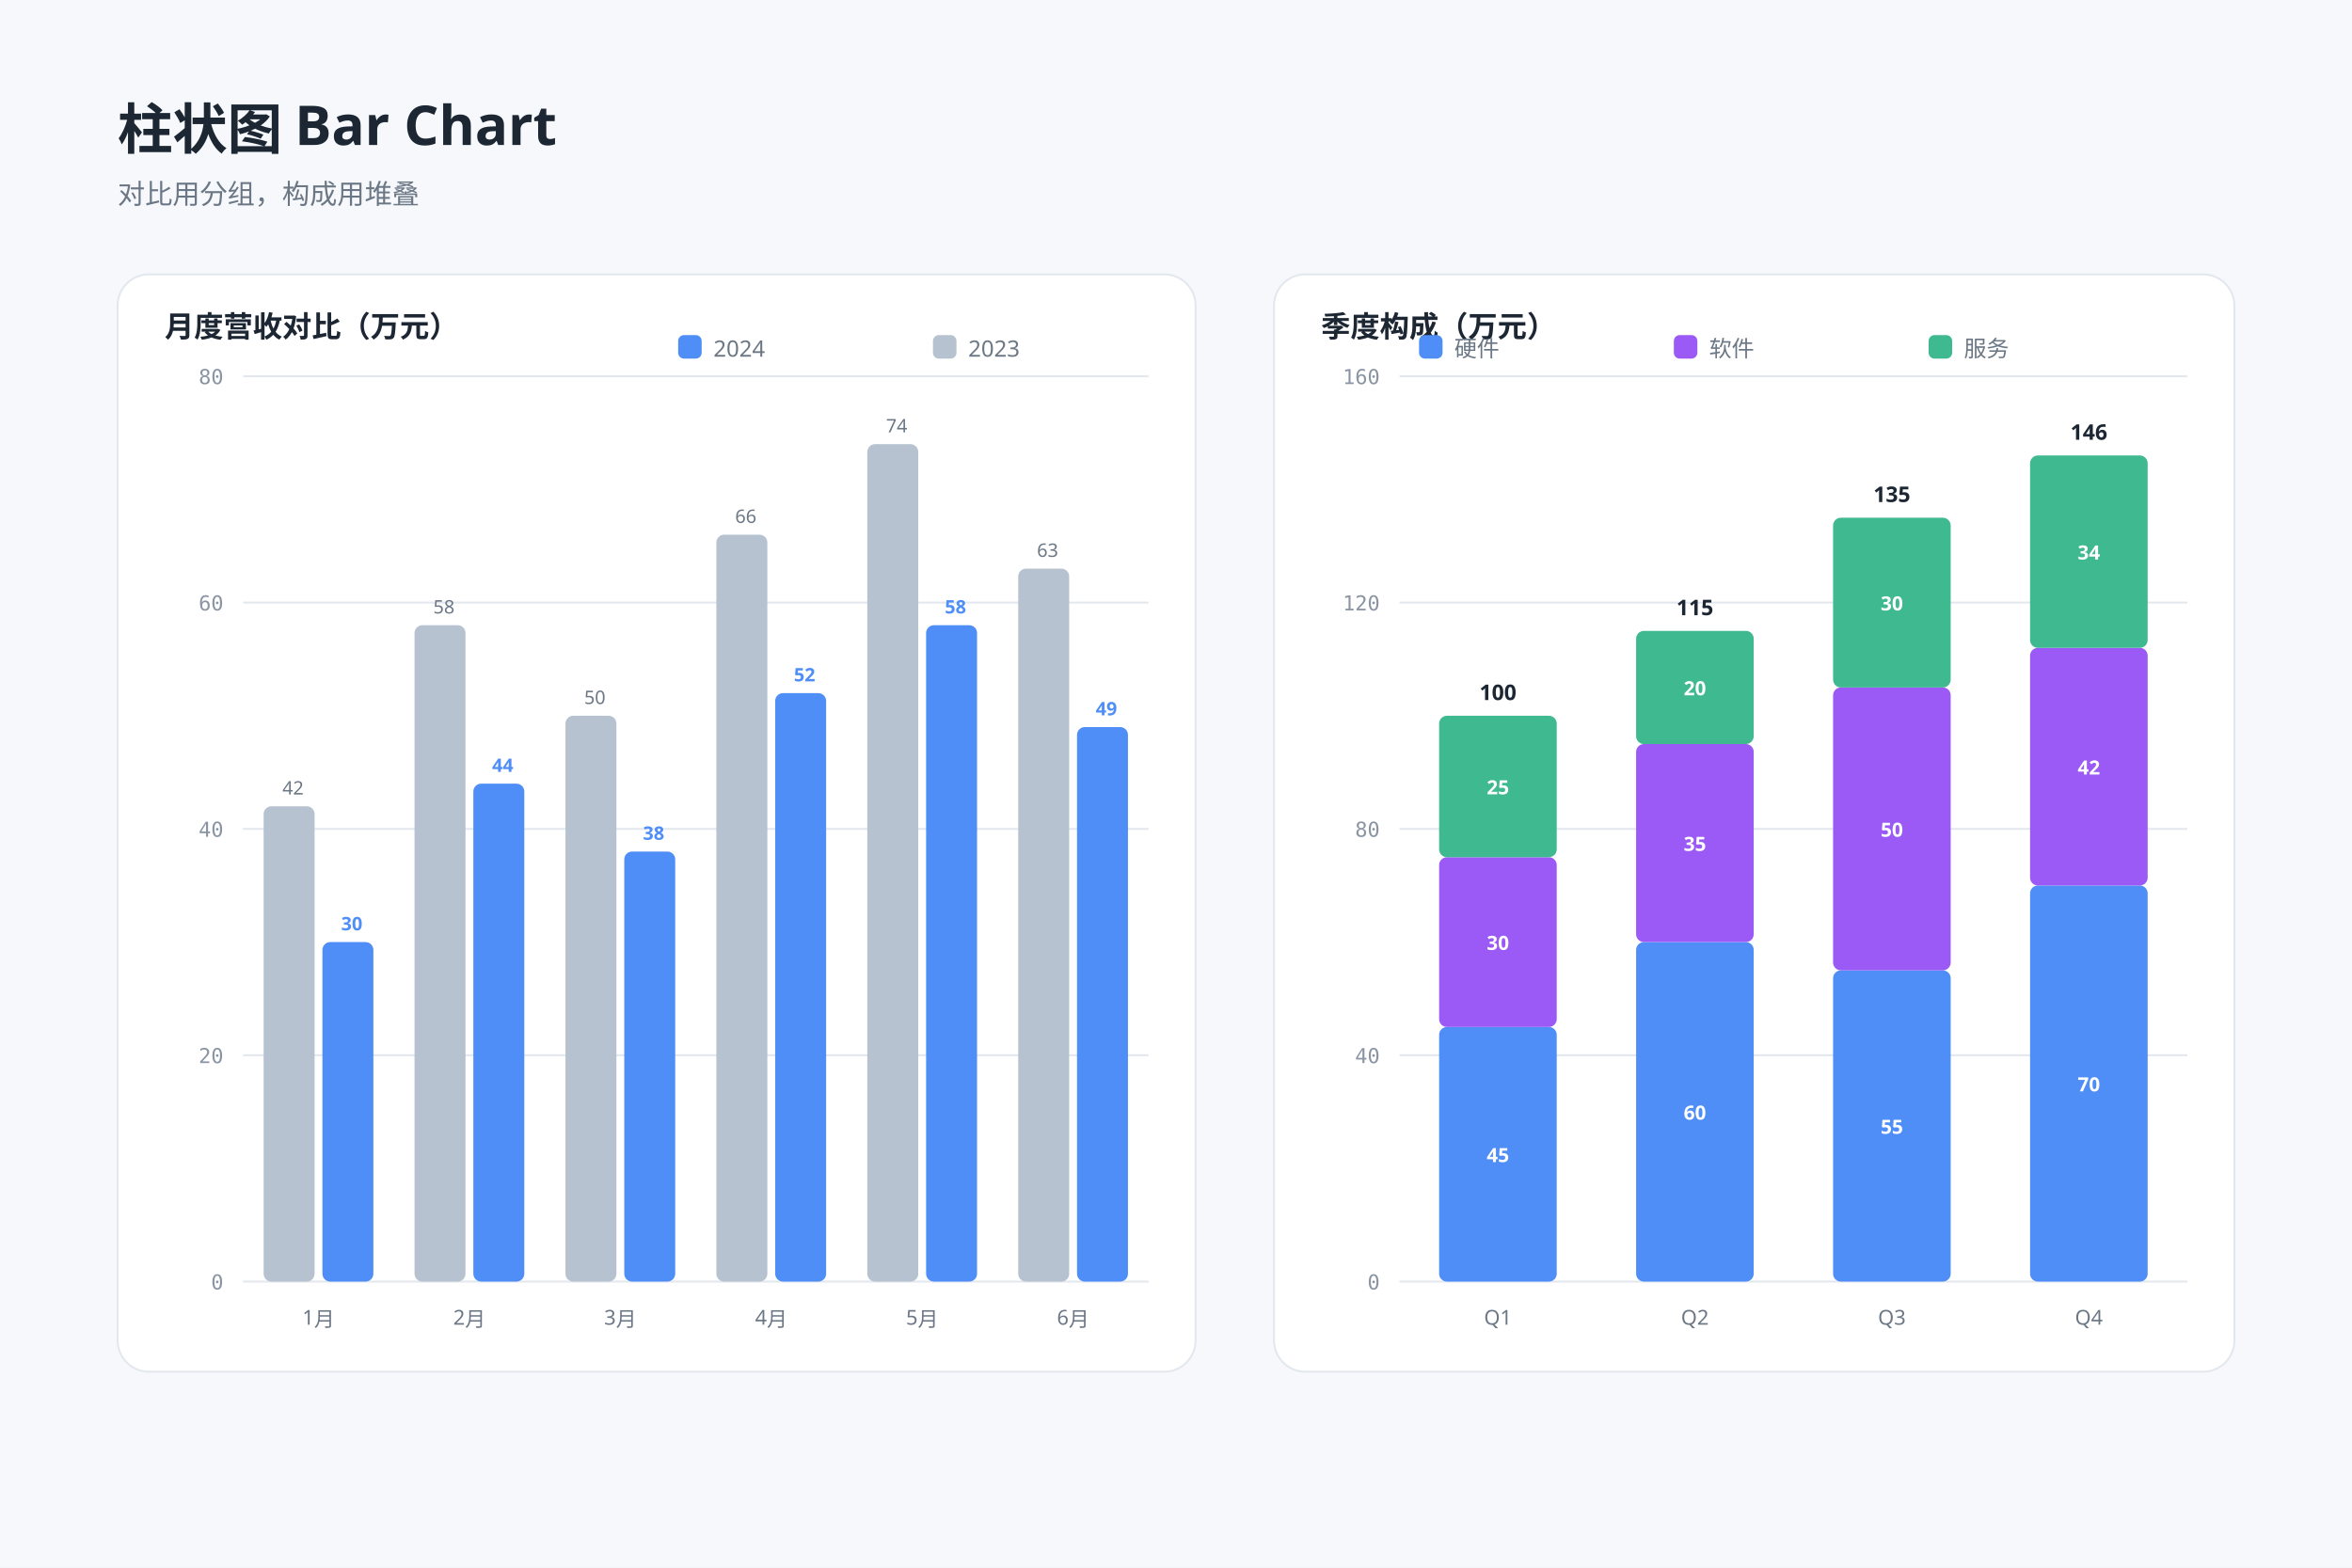
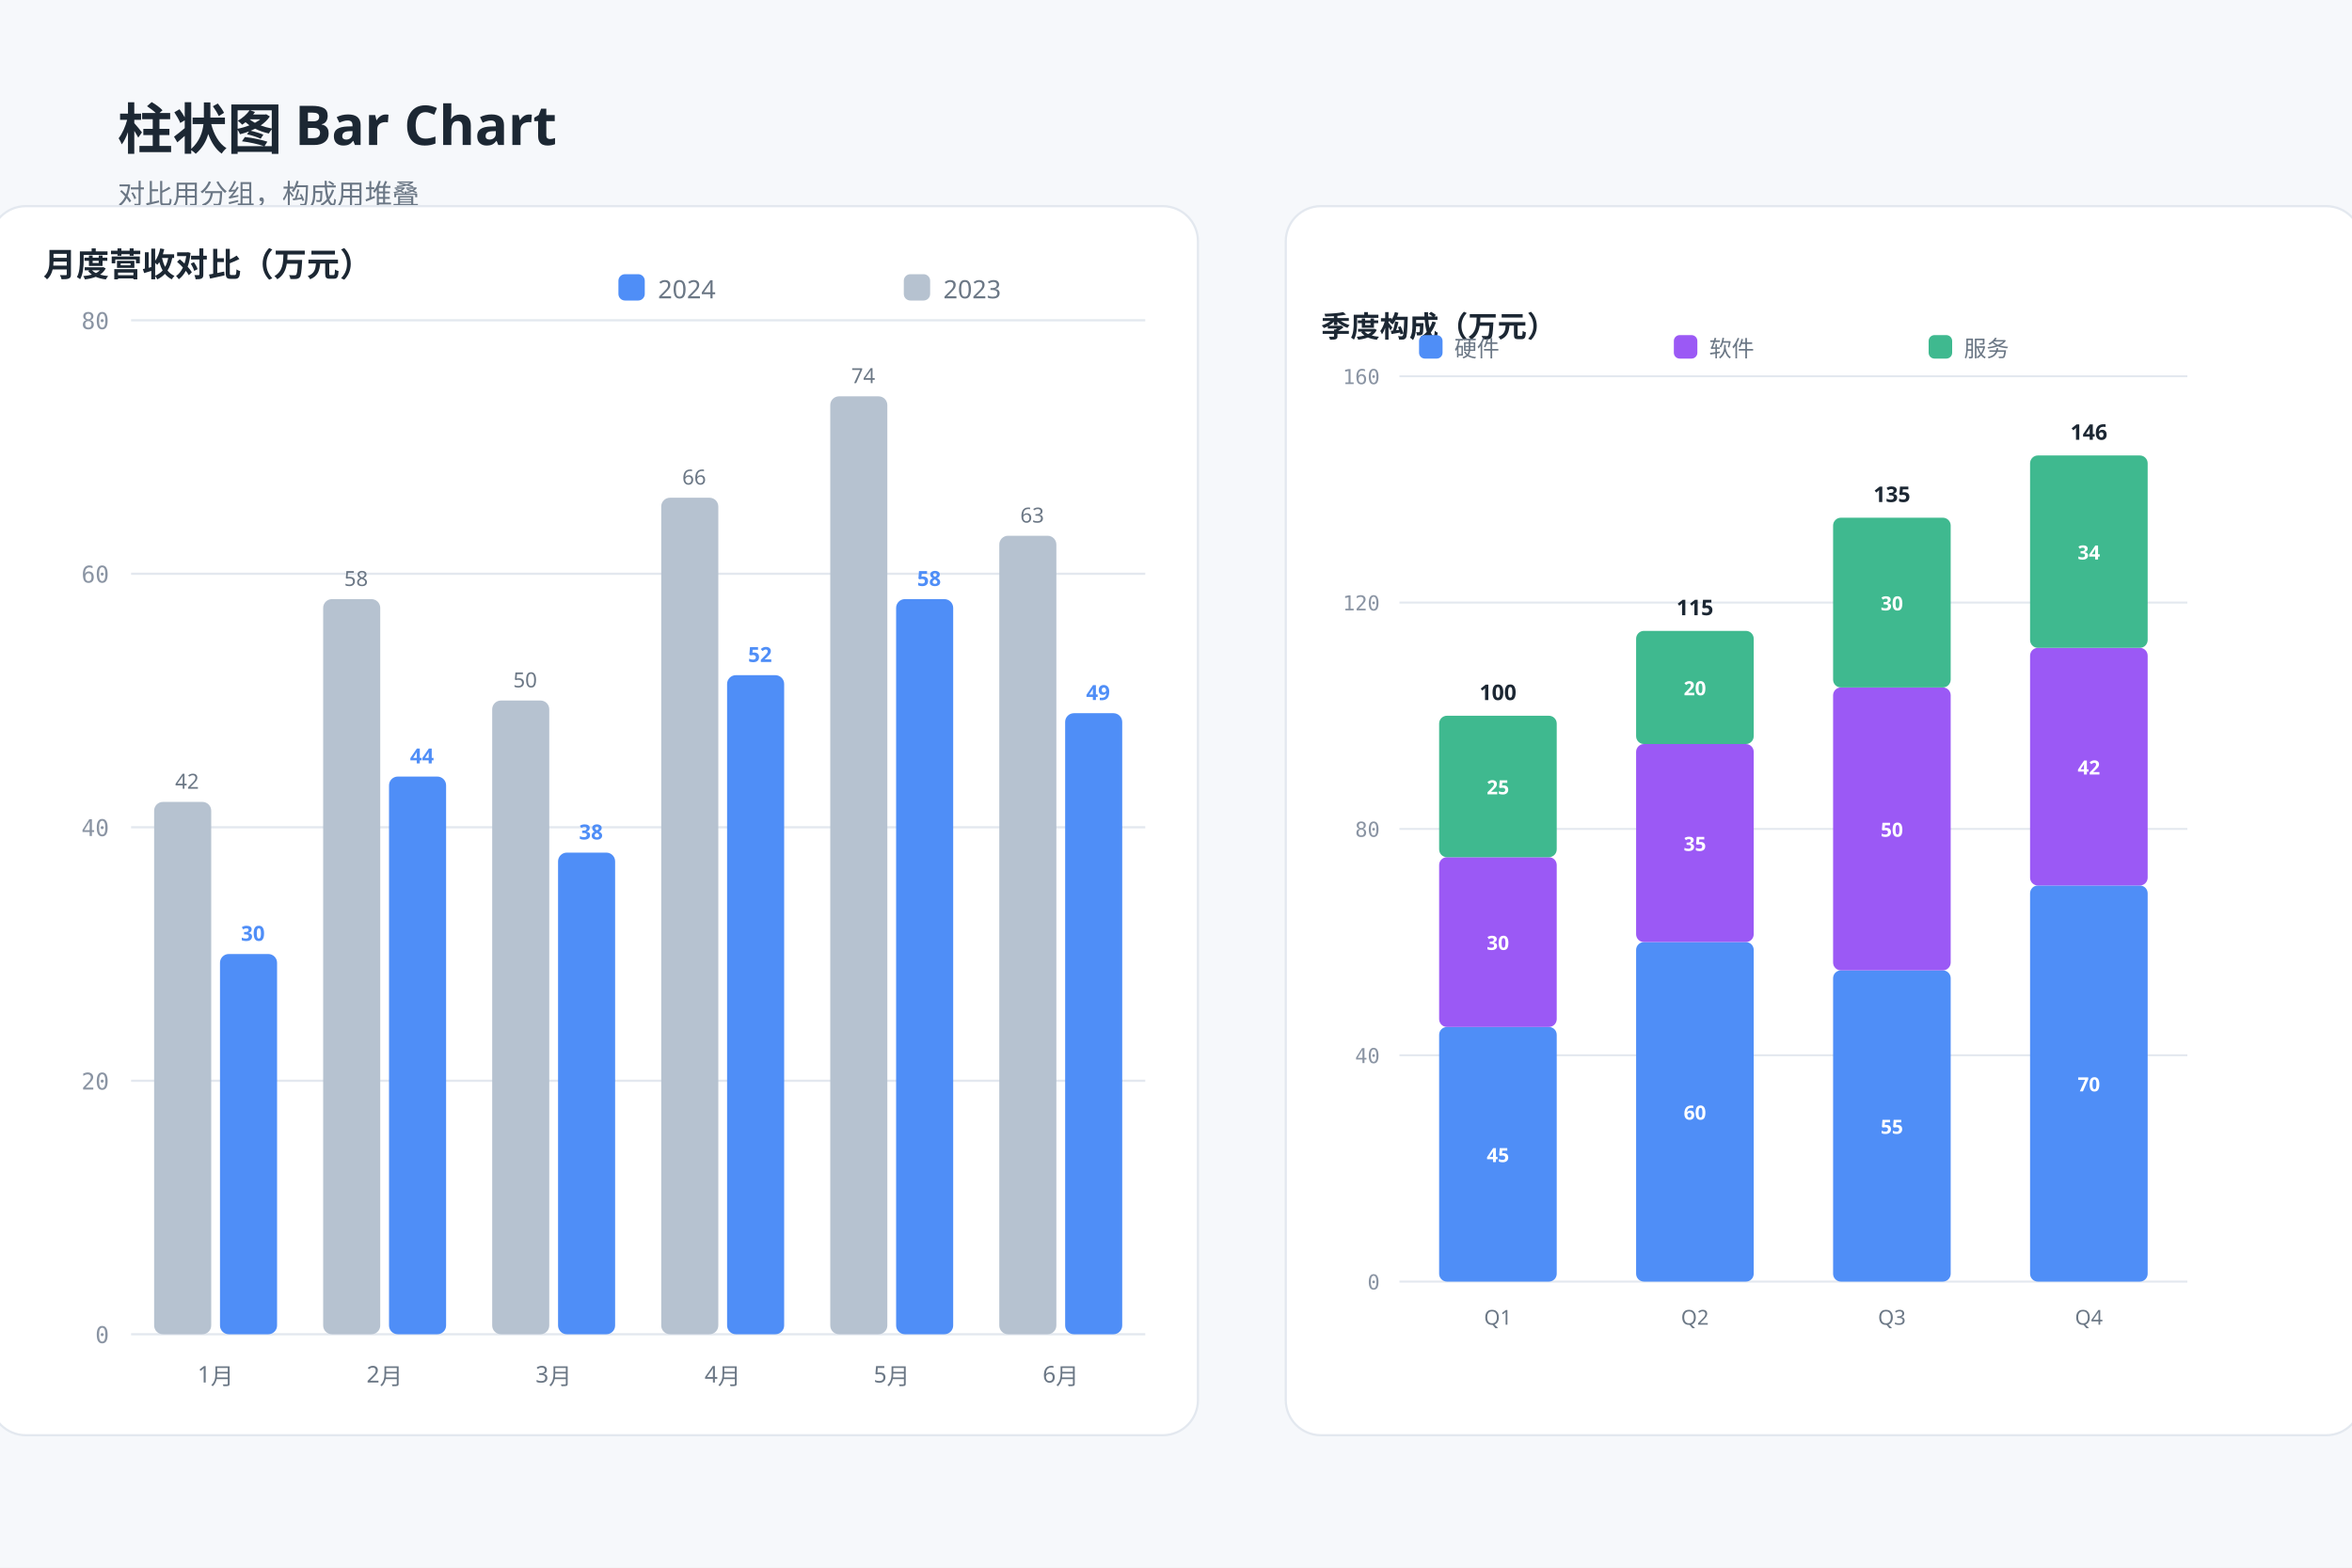
<svg xmlns="http://www.w3.org/2000/svg" width="1200" height="800" viewBox="0 0 1200 800" font-family="PingFang SC, Hiragino Sans GB, Microsoft YaHei, sans-serif">
  <rect width="1200" height="800" fill="#f6f8fb" />
  <text x="60" y="76" font-size="28" font-weight="700" fill="#1c2733">柱状图 Bar Chart</text>
  <text x="60" y="104" font-size="14" fill="#6b7785">对比用分组，构成用堆叠</text>
-   <g>
-     <rect x="60" y="140" width="550" height="560" rx="16" fill="#ffffff" stroke="#e3e8ef" />
-   </g>
-   <text x="84" y="172" font-size="15" fill="#1c2733" text-anchor="start" font-weight="700">月度营收对比（万元）</text>
-   <line x1="124" y1="654" x2="586" y2="654" stroke="#e3e8ef" />
-   <text x="114" y="658" font-size="10.5" fill="#8a94a3" text-anchor="end" font-family="SFMono-Regular, Menlo, monospace">0</text>
-   <line x1="124" y1="538.5" x2="586" y2="538.5" stroke="#e3e8ef" />
-   <text x="114" y="542.5" font-size="10.5" fill="#8a94a3" text-anchor="end" font-family="SFMono-Regular, Menlo, monospace">20</text>
-   <line x1="124" y1="423" x2="586" y2="423" stroke="#e3e8ef" />
-   <text x="114" y="427" font-size="10.5" fill="#8a94a3" text-anchor="end" font-family="SFMono-Regular, Menlo, monospace">40</text>
-   <line x1="124" y1="307.5" x2="586" y2="307.5" stroke="#e3e8ef" />
-   <text x="114" y="311.5" font-size="10.5" fill="#8a94a3" text-anchor="end" font-family="SFMono-Regular, Menlo, monospace">60</text>
-   <line x1="124" y1="192" x2="586" y2="192" stroke="#e3e8ef" />
-   <text x="114" y="196" font-size="10.5" fill="#8a94a3" text-anchor="end" font-family="SFMono-Regular, Menlo, monospace">80</text>
-   <text x="162.5" y="676" font-size="10.5" fill="#6b7785" text-anchor="middle">1月</text>
-   <text x="239.5" y="676" font-size="10.5" fill="#6b7785" text-anchor="middle">2月</text>
-   <text x="316.5" y="676" font-size="10.5" fill="#6b7785" text-anchor="middle">3月</text>
-   <text x="393.5" y="676" font-size="10.5" fill="#6b7785" text-anchor="middle">4月</text>
-   <text x="470.5" y="676" font-size="10.5" fill="#6b7785" text-anchor="middle">5月</text>
-   <text x="547.5" y="676" font-size="10.5" fill="#6b7785" text-anchor="middle">6月</text>
-   <rect x="134.5" y="411.45" width="26" height="242.55" rx="4" fill="#b6c2d0" />
-   <rect x="164.5" y="480.75" width="26" height="173.25" rx="4" fill="#4f8ef7" />
-   <text x="149.5" y="405.45" font-size="9.5" fill="#6b7785" text-anchor="middle">42</text>
-   <text x="179.5" y="474.75" font-size="9.5" fill="#4f8ef7" text-anchor="middle" font-weight="600">30</text>
-   <rect x="211.5" y="319.05" width="26" height="334.95" rx="4" fill="#b6c2d0" />
-   <rect x="241.5" y="399.9" width="26" height="254.1" rx="4" fill="#4f8ef7" />
-   <text x="226.5" y="313.05" font-size="9.5" fill="#6b7785" text-anchor="middle">58</text>
-   <text x="256.5" y="393.9" font-size="9.5" fill="#4f8ef7" text-anchor="middle" font-weight="600">44</text>
-   <rect x="288.5" y="365.25" width="26" height="288.75" rx="4" fill="#b6c2d0" />
-   <rect x="318.5" y="434.55" width="26" height="219.45" rx="4" fill="#4f8ef7" />
-   <text x="303.5" y="359.25" font-size="9.5" fill="#6b7785" text-anchor="middle">50</text>
-   <text x="333.5" y="428.55" font-size="9.5" fill="#4f8ef7" text-anchor="middle" font-weight="600">38</text>
-   <rect x="365.5" y="272.85" width="26" height="381.15" rx="4" fill="#b6c2d0" />
-   <rect x="395.5" y="353.7" width="26" height="300.3" rx="4" fill="#4f8ef7" />
-   <text x="380.5" y="266.85" font-size="9.5" fill="#6b7785" text-anchor="middle">66</text>
-   <text x="410.5" y="347.7" font-size="9.5" fill="#4f8ef7" text-anchor="middle" font-weight="600">52</text>
-   <rect x="442.5" y="226.65" width="26" height="427.35" rx="4" fill="#b6c2d0" />
-   <rect x="472.5" y="319.05" width="26" height="334.95" rx="4" fill="#4f8ef7" />
-   <text x="457.5" y="220.65" font-size="9.5" fill="#6b7785" text-anchor="middle">74</text>
-   <text x="487.5" y="313.05" font-size="9.5" fill="#4f8ef7" text-anchor="middle" font-weight="600">58</text>
-   <rect x="519.5" y="290.175" width="26" height="363.825" rx="4" fill="#b6c2d0" />
-   <rect x="549.5" y="371.025" width="26" height="282.975" rx="4" fill="#4f8ef7" />
-   <text x="534.5" y="284.175" font-size="9.5" fill="#6b7785" text-anchor="middle">63</text>
-   <text x="564.5" y="365.025" font-size="9.5" fill="#4f8ef7" text-anchor="middle" font-weight="600">49</text>
-   <rect x="346" y="171" width="12" height="12" rx="3" fill="#4f8ef7" />
-   <text x="364" y="182" font-size="11.5" fill="#6b7785" text-anchor="start">2024</text>
-   <rect x="476" y="171" width="12" height="12" rx="3" fill="#b6c2d0" />
-   <text x="494" y="182" font-size="11.5" fill="#6b7785" text-anchor="start">2023</text>
-   <g>
-     <rect x="650" y="140" width="490" height="560" rx="16" fill="#ffffff" stroke="#e3e8ef" />
+   <g transform="translate(600,430) scale(1.12) translate(-600,-430)">
+     <g>
+       <rect x="60" y="140" width="550" height="560" rx="16" fill="#ffffff" stroke="#e3e8ef" />
+     </g>
+     <text x="84" y="172" font-size="15" fill="#1c2733" text-anchor="start" font-weight="700">月度营收对比（万元）</text>
+     <line x1="124" y1="654" x2="586" y2="654" stroke="#e3e8ef" />
+     <text x="114" y="658" font-size="10.5" fill="#8a94a3" text-anchor="end" font-family="SFMono-Regular, Menlo, monospace">0</text>
+     <line x1="124" y1="538.5" x2="586" y2="538.5" stroke="#e3e8ef" />
+     <text x="114" y="542.5" font-size="10.5" fill="#8a94a3" text-anchor="end" font-family="SFMono-Regular, Menlo, monospace">20</text>
+     <line x1="124" y1="423" x2="586" y2="423" stroke="#e3e8ef" />
+     <text x="114" y="427" font-size="10.5" fill="#8a94a3" text-anchor="end" font-family="SFMono-Regular, Menlo, monospace">40</text>
+     <line x1="124" y1="307.5" x2="586" y2="307.5" stroke="#e3e8ef" />
+     <text x="114" y="311.5" font-size="10.5" fill="#8a94a3" text-anchor="end" font-family="SFMono-Regular, Menlo, monospace">60</text>
+     <line x1="124" y1="192" x2="586" y2="192" stroke="#e3e8ef" />
+     <text x="114" y="196" font-size="10.5" fill="#8a94a3" text-anchor="end" font-family="SFMono-Regular, Menlo, monospace">80</text>
+     <text x="162.5" y="676" font-size="10.5" fill="#6b7785" text-anchor="middle">1月</text>
+     <text x="239.5" y="676" font-size="10.5" fill="#6b7785" text-anchor="middle">2月</text>
+     <text x="316.5" y="676" font-size="10.5" fill="#6b7785" text-anchor="middle">3月</text>
+     <text x="393.5" y="676" font-size="10.5" fill="#6b7785" text-anchor="middle">4月</text>
+     <text x="470.5" y="676" font-size="10.5" fill="#6b7785" text-anchor="middle">5月</text>
+     <text x="547.5" y="676" font-size="10.5" fill="#6b7785" text-anchor="middle">6月</text>
+     <rect x="134.5" y="411.45" width="26" height="242.55" rx="4" fill="#b6c2d0" />
+     <rect x="164.5" y="480.75" width="26" height="173.25" rx="4" fill="#4f8ef7" />
+     <text x="149.5" y="405.45" font-size="9.5" fill="#6b7785" text-anchor="middle">42</text>
+     <text x="179.5" y="474.75" font-size="9.5" fill="#4f8ef7" text-anchor="middle" font-weight="600">30</text>
+     <rect x="211.5" y="319.05" width="26" height="334.95" rx="4" fill="#b6c2d0" />
+     <rect x="241.5" y="399.9" width="26" height="254.1" rx="4" fill="#4f8ef7" />
+     <text x="226.5" y="313.05" font-size="9.5" fill="#6b7785" text-anchor="middle">58</text>
+     <text x="256.5" y="393.9" font-size="9.5" fill="#4f8ef7" text-anchor="middle" font-weight="600">44</text>
+     <rect x="288.5" y="365.25" width="26" height="288.75" rx="4" fill="#b6c2d0" />
+     <rect x="318.5" y="434.55" width="26" height="219.45" rx="4" fill="#4f8ef7" />
+     <text x="303.5" y="359.25" font-size="9.5" fill="#6b7785" text-anchor="middle">50</text>
+     <text x="333.5" y="428.55" font-size="9.5" fill="#4f8ef7" text-anchor="middle" font-weight="600">38</text>
+     <rect x="365.5" y="272.85" width="26" height="381.15" rx="4" fill="#b6c2d0" />
+     <rect x="395.5" y="353.7" width="26" height="300.3" rx="4" fill="#4f8ef7" />
+     <text x="380.5" y="266.85" font-size="9.5" fill="#6b7785" text-anchor="middle">66</text>
+     <text x="410.5" y="347.7" font-size="9.5" fill="#4f8ef7" text-anchor="middle" font-weight="600">52</text>
+     <rect x="442.5" y="226.65" width="26" height="427.35" rx="4" fill="#b6c2d0" />
+     <rect x="472.5" y="319.05" width="26" height="334.95" rx="4" fill="#4f8ef7" />
+     <text x="457.5" y="220.65" font-size="9.5" fill="#6b7785" text-anchor="middle">74</text>
+     <text x="487.5" y="313.05" font-size="9.5" fill="#4f8ef7" text-anchor="middle" font-weight="600">58</text>
+     <rect x="519.5" y="290.175" width="26" height="363.825" rx="4" fill="#b6c2d0" />
+     <rect x="549.5" y="371.025" width="26" height="282.975" rx="4" fill="#4f8ef7" />
+     <text x="534.5" y="284.175" font-size="9.5" fill="#6b7785" text-anchor="middle">63</text>
+     <text x="564.5" y="365.025" font-size="9.5" fill="#4f8ef7" text-anchor="middle" font-weight="600">49</text>
+     <rect x="346" y="171" width="12" height="12" rx="3" fill="#4f8ef7" />
+     <text x="364" y="182" font-size="11.5" fill="#6b7785" text-anchor="start">2024</text>
+     <rect x="476" y="171" width="12" height="12" rx="3" fill="#b6c2d0" />
+     <text x="494" y="182" font-size="11.5" fill="#6b7785" text-anchor="start">2023</text>
+     <g>
+       <rect x="650" y="140" width="490" height="560" rx="16" fill="#ffffff" stroke="#e3e8ef" />
+     </g>
  </g>
  <text x="674" y="172" font-size="15" fill="#1c2733" text-anchor="start" font-weight="700">季度构成（万元）</text>
  <line x1="714" y1="654" x2="1116" y2="654" stroke="#e3e8ef" />
  <text x="704" y="658" font-size="10.5" fill="#8a94a3" text-anchor="end" font-family="SFMono-Regular, Menlo, monospace">0</text>
  <line x1="714" y1="538.5" x2="1116" y2="538.5" stroke="#e3e8ef" />
  <text x="704" y="542.5" font-size="10.5" fill="#8a94a3" text-anchor="end" font-family="SFMono-Regular, Menlo, monospace">40</text>
  <line x1="714" y1="423" x2="1116" y2="423" stroke="#e3e8ef" />
  <text x="704" y="427" font-size="10.5" fill="#8a94a3" text-anchor="end" font-family="SFMono-Regular, Menlo, monospace">80</text>
  <line x1="714" y1="307.5" x2="1116" y2="307.5" stroke="#e3e8ef" />
  <text x="704" y="311.5" font-size="10.5" fill="#8a94a3" text-anchor="end" font-family="SFMono-Regular, Menlo, monospace">120</text>
  <line x1="714" y1="192" x2="1116" y2="192" stroke="#e3e8ef" />
  <text x="704" y="196" font-size="10.5" fill="#8a94a3" text-anchor="end" font-family="SFMono-Regular, Menlo, monospace">160</text>
  <text x="764.25" y="676" font-size="10.5" fill="#6b7785" text-anchor="middle">Q1</text>
  <text x="864.75" y="676" font-size="10.5" fill="#6b7785" text-anchor="middle">Q2</text>
  <text x="965.25" y="676" font-size="10.5" fill="#6b7785" text-anchor="middle">Q3</text>
  <text x="1065.75" y="676" font-size="10.5" fill="#6b7785" text-anchor="middle">Q4</text>
  <rect x="734.25" y="524.062" width="60" height="129.938" rx="4" fill="#4f8ef7" />
  <text x="764.25" y="593.031" font-size="10" fill="#fff" text-anchor="middle" font-weight="600">45</text>
  <rect x="734.25" y="437.438" width="60" height="86.625" rx="4" fill="#9b59f5" />
  <text x="764.25" y="484.75" font-size="10" fill="#fff" text-anchor="middle" font-weight="600">30</text>
  <rect x="734.25" y="365.25" width="60" height="72.188" rx="4" fill="#3fb98f" />
  <text x="764.25" y="405.344" font-size="10" fill="#fff" text-anchor="middle" font-weight="600">25</text>
  <text x="764.25" y="357.25" font-size="11" fill="#1c2733" text-anchor="middle" font-weight="700">100</text>
  <rect x="834.75" y="480.75" width="60" height="173.25" rx="4" fill="#4f8ef7" />
  <text x="864.75" y="571.375" font-size="10" fill="#fff" text-anchor="middle" font-weight="600">60</text>
  <rect x="834.75" y="379.688" width="60" height="101.062" rx="4" fill="#9b59f5" />
  <text x="864.75" y="434.219" font-size="10" fill="#fff" text-anchor="middle" font-weight="600">35</text>
  <rect x="834.75" y="321.938" width="60" height="57.75" rx="4" fill="#3fb98f" />
  <text x="864.75" y="354.812" font-size="10" fill="#fff" text-anchor="middle" font-weight="600">20</text>
  <text x="864.75" y="313.938" font-size="11" fill="#1c2733" text-anchor="middle" font-weight="700">115</text>
  <rect x="935.25" y="495.188" width="60" height="158.812" rx="4" fill="#4f8ef7" />
  <text x="965.25" y="578.594" font-size="10" fill="#fff" text-anchor="middle" font-weight="600">55</text>
  <rect x="935.25" y="350.812" width="60" height="144.375" rx="4" fill="#9b59f5" />
  <text x="965.25" y="427" font-size="10" fill="#fff" text-anchor="middle" font-weight="600">50</text>
  <rect x="935.25" y="264.188" width="60" height="86.625" rx="4" fill="#3fb98f" />
  <text x="965.25" y="311.5" font-size="10" fill="#fff" text-anchor="middle" font-weight="600">30</text>
  <text x="965.25" y="256.188" font-size="11" fill="#1c2733" text-anchor="middle" font-weight="700">135</text>
  <rect x="1035.75" y="451.875" width="60" height="202.125" rx="4" fill="#4f8ef7" />
  <text x="1065.75" y="556.938" font-size="10" fill="#fff" text-anchor="middle" font-weight="600">70</text>
  <rect x="1035.75" y="330.6" width="60" height="121.275" rx="4" fill="#9b59f5" />
  <text x="1065.75" y="395.238" font-size="10" fill="#fff" text-anchor="middle" font-weight="600">42</text>
  <rect x="1035.75" y="232.425" width="60" height="98.175" rx="4" fill="#3fb98f" />
  <text x="1065.75" y="285.512" font-size="10" fill="#fff" text-anchor="middle" font-weight="600">34</text>
  <text x="1065.75" y="224.425" font-size="11" fill="#1c2733" text-anchor="middle" font-weight="700">146</text>
  <rect x="724" y="171" width="12" height="12" rx="3" fill="#4f8ef7" />
  <text x="742" y="182" font-size="11.5" fill="#6b7785" text-anchor="start">硬件</text>
  <rect x="854" y="171" width="12" height="12" rx="3" fill="#9b59f5" />
  <text x="872" y="182" font-size="11.5" fill="#6b7785" text-anchor="start">软件</text>
  <rect x="984" y="171" width="12" height="12" rx="3" fill="#3fb98f" />
  <text x="1002" y="182" font-size="11.5" fill="#6b7785" text-anchor="start">服务</text>
</svg>
